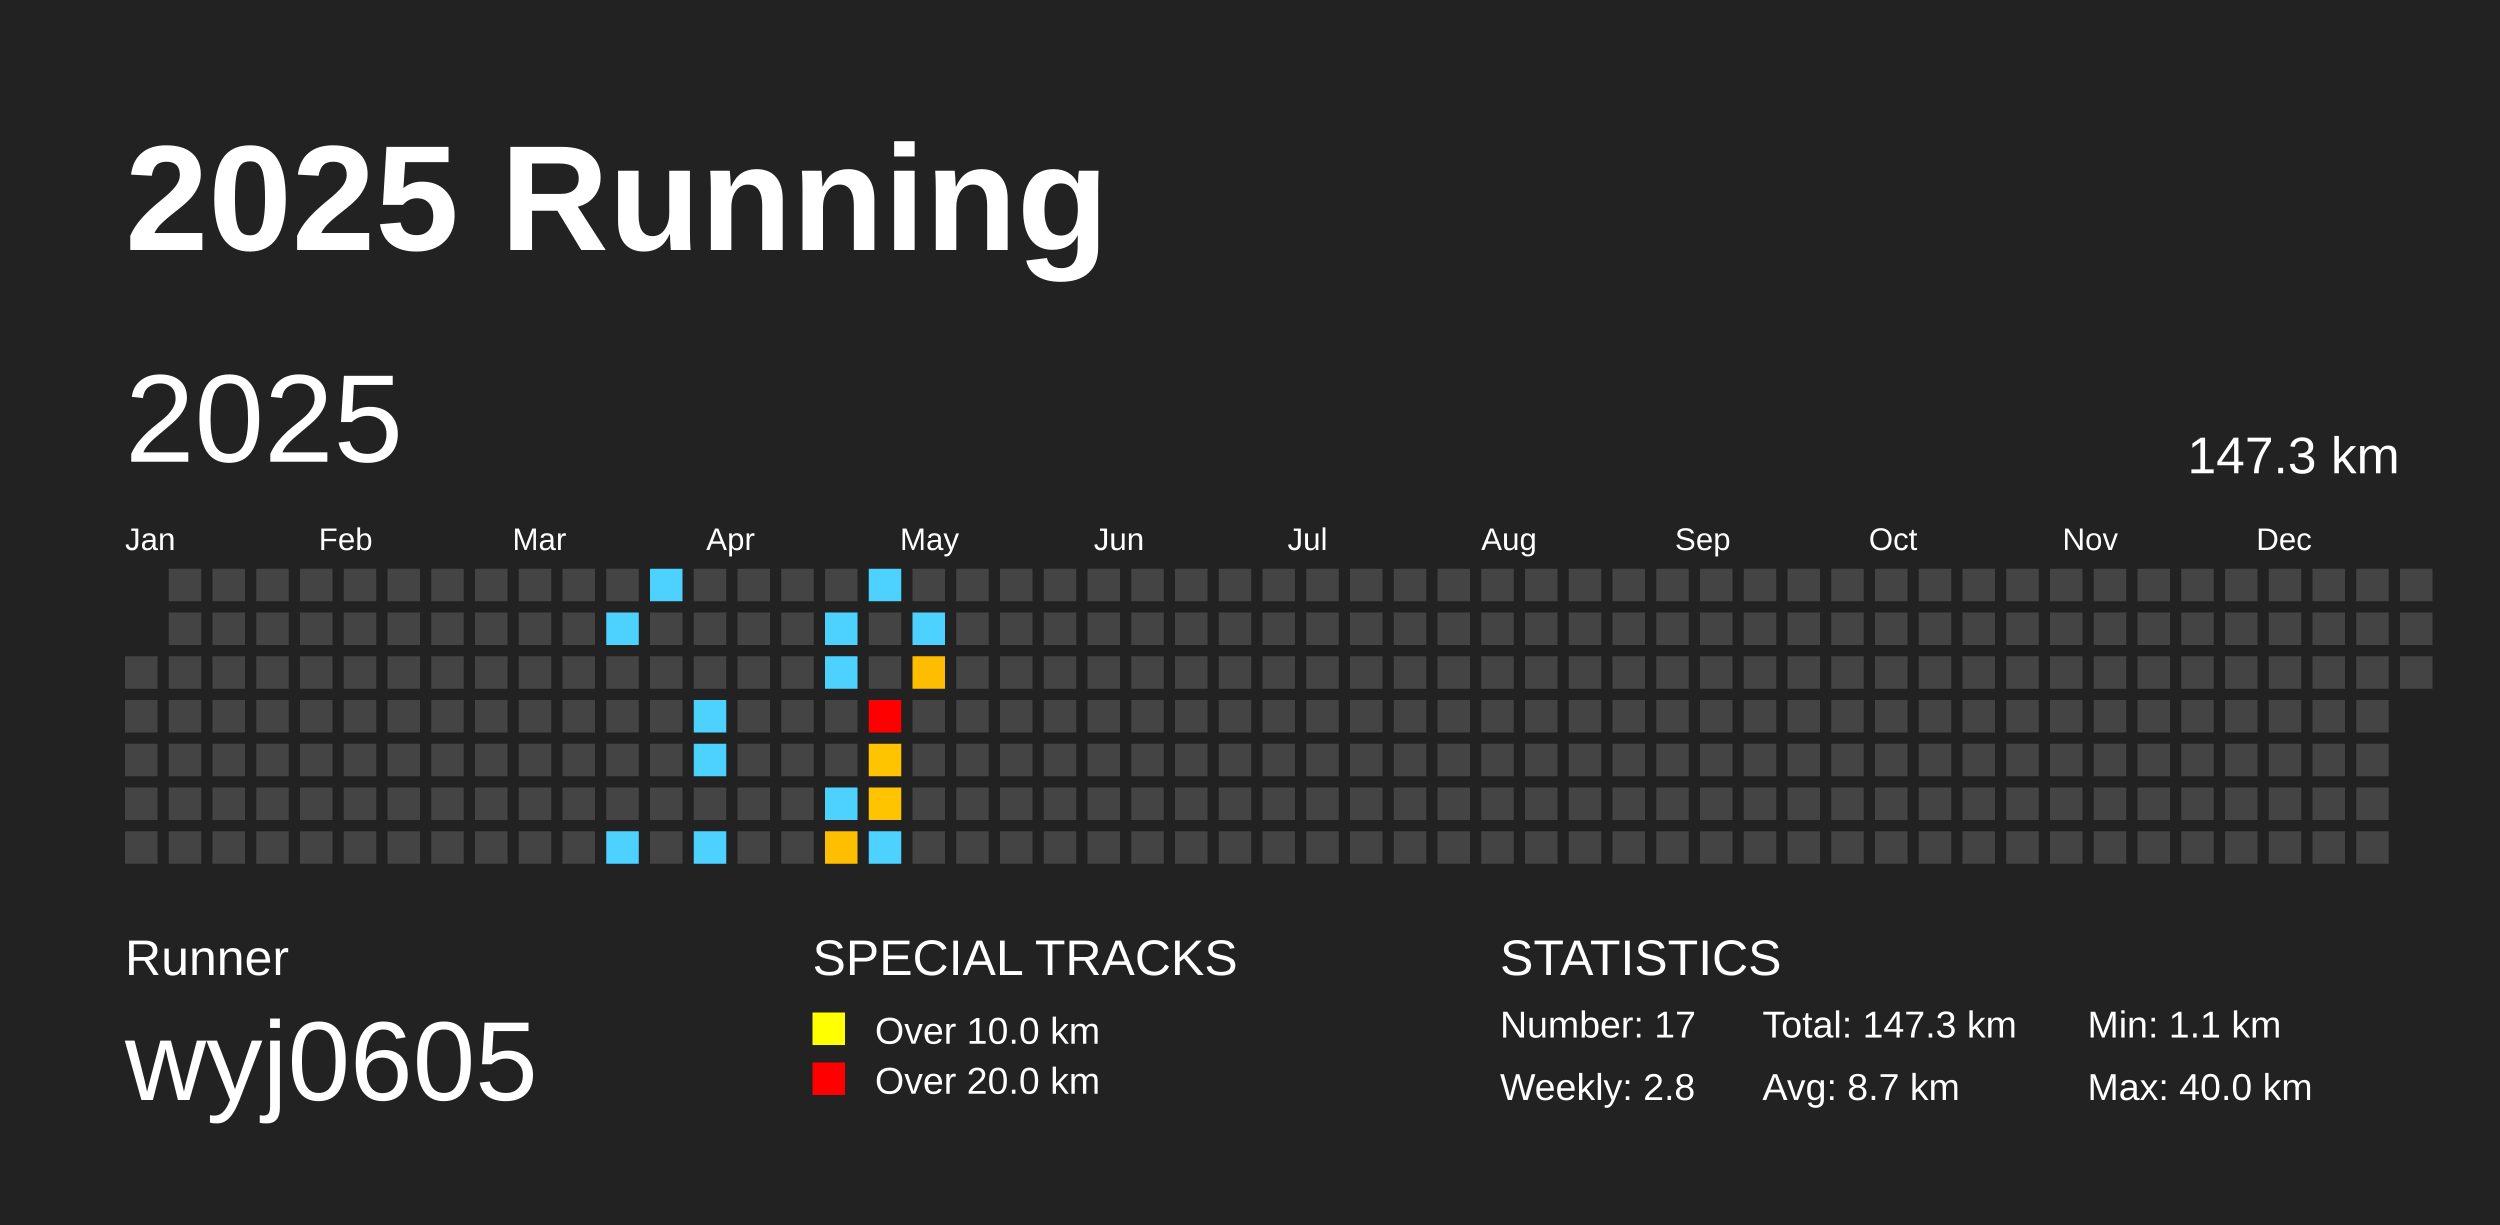
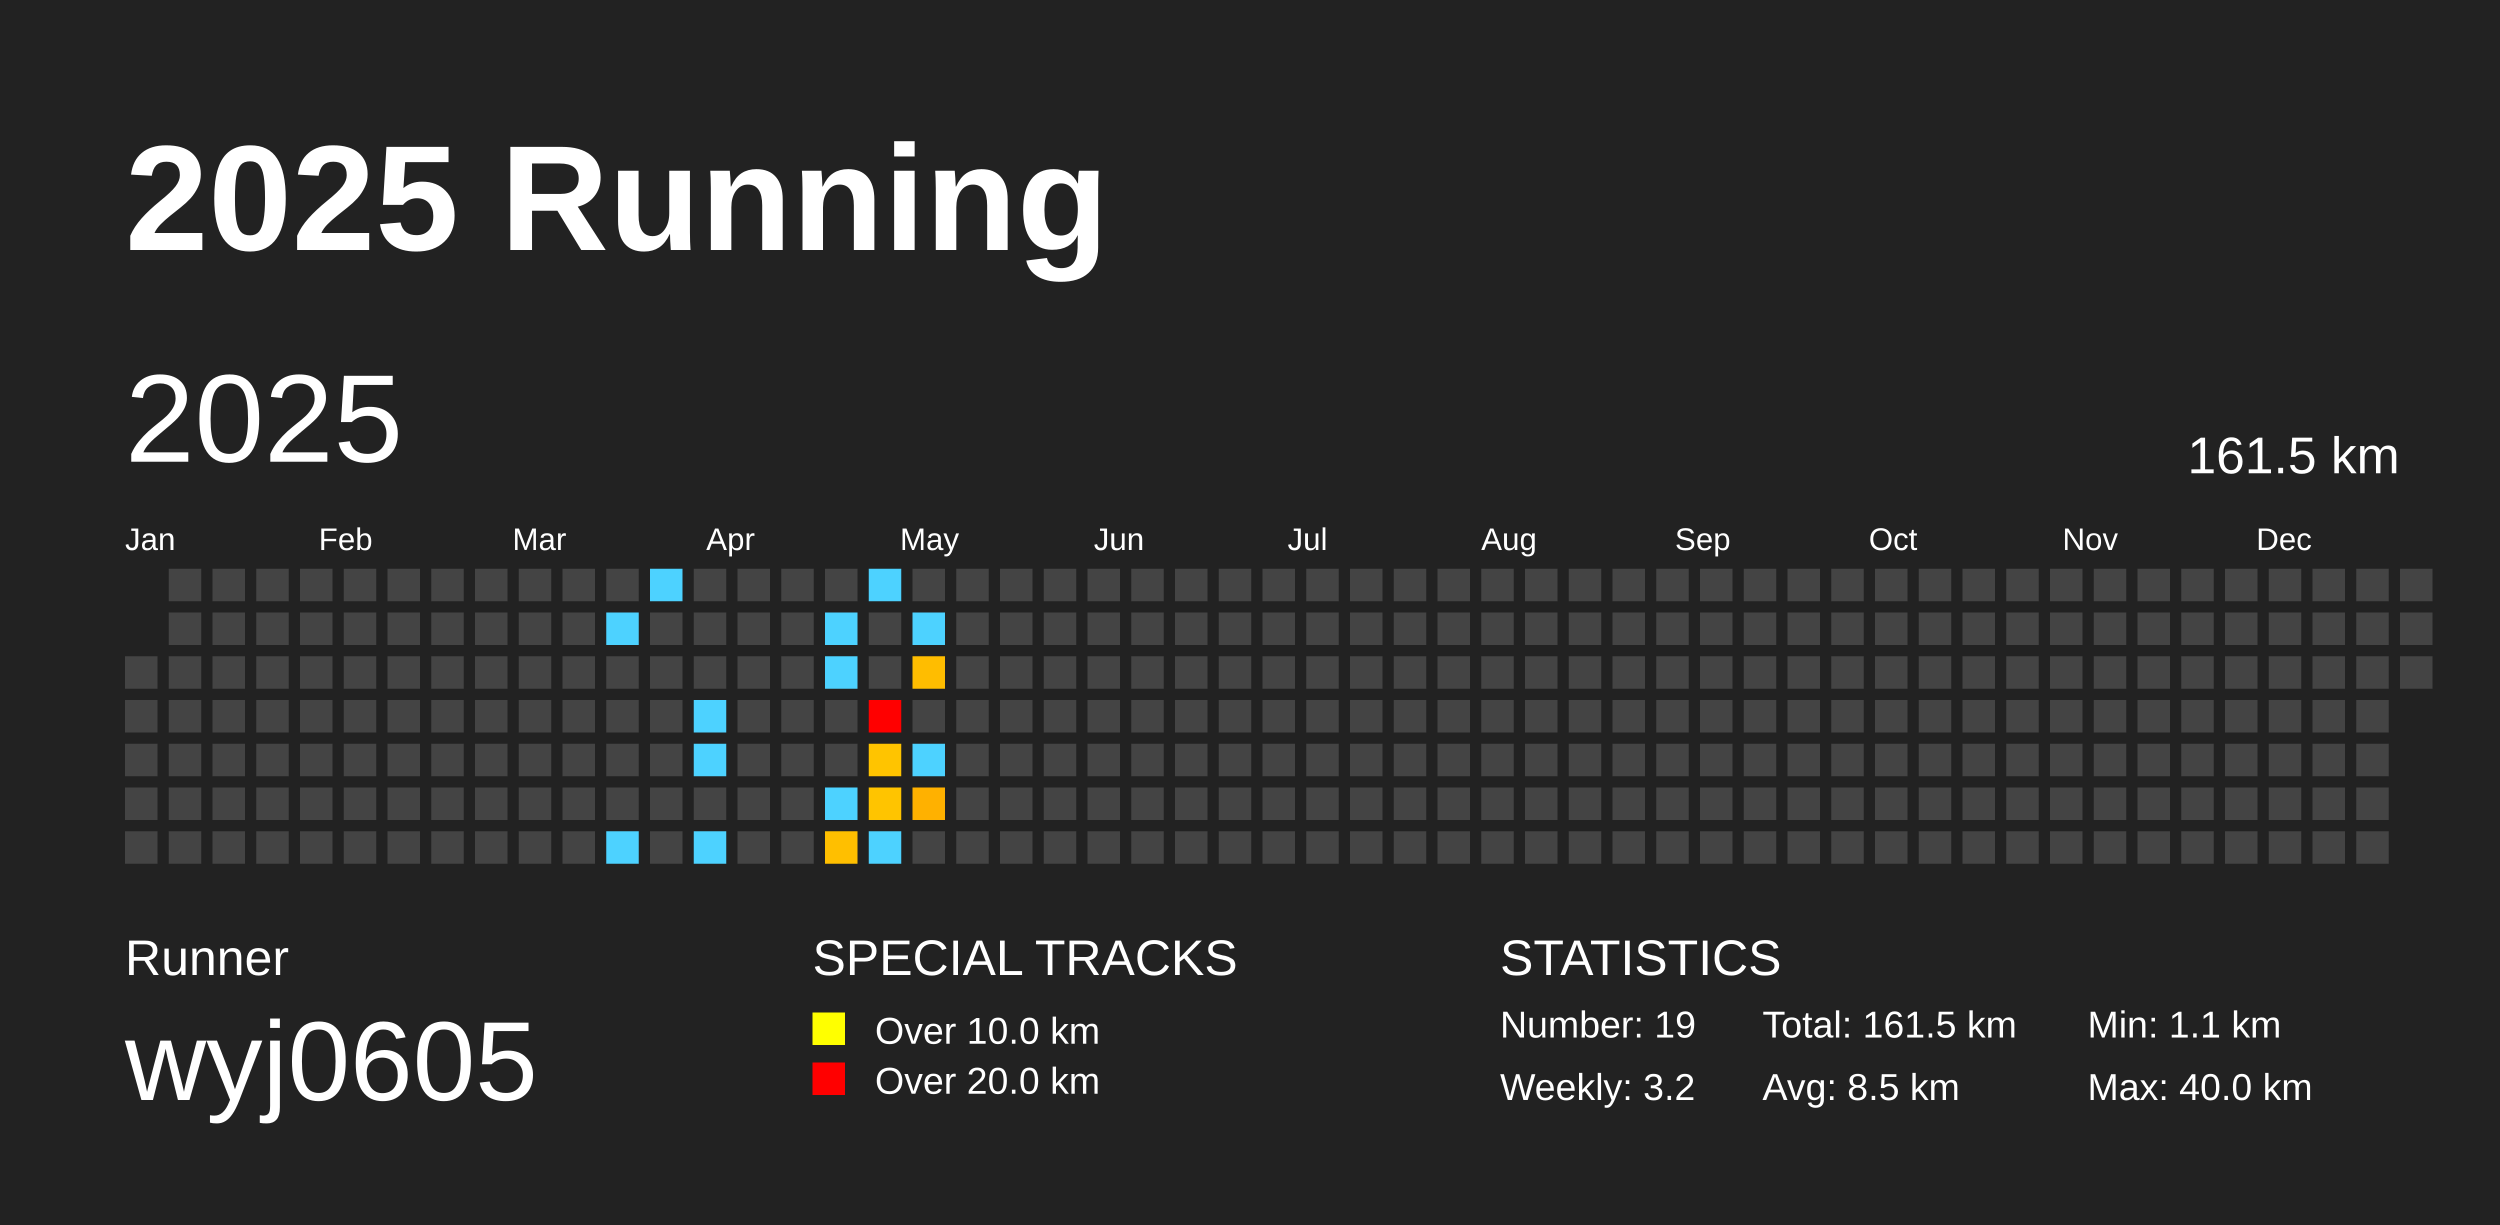
<svg xmlns="http://www.w3.org/2000/svg" baseProfile="full" height="98mm" version="1.1" viewBox="0,0,200,98" width="200mm">
  <defs />
  <rect fill="#222222" height="98" width="200" x="0" y="0" />
  <text fill="#FFFFFF" style="font-size:12px; font-family:Arial; font-weight:bold;" x="10" y="20">2025 Running</text>
  <text fill="#FFFFFF" style="font-size:4px; font-family:Arial" x="10" y="78">Runner</text>
  <text fill="#FFFFFF" style="font-size:9px; font-family:Arial" x="10" y="88">wyj0605</text>
  <text fill="#FFFFFF" style="font-size:4px; font-family:Arial" x="65" y="78">SPECIAL TRACKS</text>
  <rect fill="yellow" height="2.6" width="2.6" x="65" y="81" />
  <text fill="#FFFFFF" style="font-size:3px; font-family:Arial" x="70" y="83.5">Over 10.0 km</text>
  <rect fill="red" height="2.6" width="2.6" x="65" y="85" />
  <text fill="#FFFFFF" style="font-size:3px; font-family:Arial" x="70" y="87.5">Over 20.0 km</text>
  <text fill="#FFFFFF" style="font-size:4px; font-family:Arial" x="120" y="78">STATISTICS</text>
-   <text fill="#FFFFFF" style="font-size:3px; font-family:Arial" x="120" y="83">Number: 17</text>
-   <text fill="#FFFFFF" style="font-size:3px; font-family:Arial" x="120" y="88">Weekly: 2.8</text>
-   <text fill="#FFFFFF" style="font-size:3px; font-family:Arial" x="141" y="83">Total: 147.3 km</text>
-   <text fill="#FFFFFF" style="font-size:3px; font-family:Arial" x="141" y="88">Avg: 8.7 km</text>
+   <text fill="#FFFFFF" style="font-size:3px; font-family:Arial" x="120" y="83">Number: 19</text>
+   <text fill="#FFFFFF" style="font-size:3px; font-family:Arial" x="120" y="88">Weekly: 3.2</text>
+   <text fill="#FFFFFF" style="font-size:3px; font-family:Arial" x="141" y="83">Total: 161.5 km</text>
+   <text fill="#FFFFFF" style="font-size:3px; font-family:Arial" x="141" y="88">Avg: 8.5 km</text>
  <text fill="#FFFFFF" style="font-size:3px; font-family:Arial" x="167" y="83">Min: 1.1 km</text>
  <text fill="#FFFFFF" style="font-size:3px; font-family:Arial" x="167" y="88">Max: 40.0 km</text>
  <text dominant-baseline="hanging" fill="#FFFFFF" style="font-size:10.0px; font-family:Arial;" x="10" y="30">2025</text>
-   <text dominant-baseline="hanging" fill="#FFFFFF" style="font-size:4.125px; font-family:Arial;" x="175" y="35">147.3 km</text>
+   <text dominant-baseline="hanging" fill="#FFFFFF" style="font-size:4.125px; font-family:Arial;" x="175" y="35">161.5 km</text>
  <text fill="#FFFFFF" style="font-size:2.5px; font-family:Arial" x="10.0" y="44">Jan</text>
  <text fill="#FFFFFF" style="font-size:2.5px; font-family:Arial" x="25.5" y="44">Feb</text>
  <text fill="#FFFFFF" style="font-size:2.5px; font-family:Arial" x="41.0" y="44">Mar</text>
  <text fill="#FFFFFF" style="font-size:2.5px; font-family:Arial" x="56.5" y="44">Apr</text>
  <text fill="#FFFFFF" style="font-size:2.5px; font-family:Arial" x="72.0" y="44">May</text>
  <text fill="#FFFFFF" style="font-size:2.5px; font-family:Arial" x="87.5" y="44">Jun</text>
  <text fill="#FFFFFF" style="font-size:2.5px; font-family:Arial" x="103.0" y="44">Jul</text>
  <text fill="#FFFFFF" style="font-size:2.5px; font-family:Arial" x="118.5" y="44">Aug</text>
  <text fill="#FFFFFF" style="font-size:2.5px; font-family:Arial" x="134.0" y="44">Sep</text>
  <text fill="#FFFFFF" style="font-size:2.5px; font-family:Arial" x="149.5" y="44">Oct</text>
  <text fill="#FFFFFF" style="font-size:2.5px; font-family:Arial" x="165.0" y="44">Nov</text>
  <text fill="#FFFFFF" style="font-size:2.5px; font-family:Arial" x="180.5" y="44">Dec</text>
  <rect fill="#444444" height="2.6" width="2.6" x="10.0" y="52.5" />
  <rect fill="#444444" height="2.6" width="2.6" x="10.0" y="56.0" />
  <rect fill="#444444" height="2.6" width="2.6" x="10.0" y="59.5" />
  <rect fill="#444444" height="2.6" width="2.6" x="10.0" y="63.0" />
  <rect fill="#444444" height="2.6" width="2.6" x="10.0" y="66.5" />
  <rect fill="#444444" height="2.6" width="2.6" x="13.5" y="45.5" />
  <rect fill="#444444" height="2.6" width="2.6" x="13.5" y="49.0" />
  <rect fill="#444444" height="2.6" width="2.6" x="13.5" y="52.5" />
  <rect fill="#444444" height="2.6" width="2.6" x="13.5" y="56.0" />
  <rect fill="#444444" height="2.6" width="2.6" x="13.5" y="59.5" />
  <rect fill="#444444" height="2.6" width="2.6" x="13.5" y="63.0" />
  <rect fill="#444444" height="2.6" width="2.6" x="13.5" y="66.5" />
  <rect fill="#444444" height="2.6" width="2.6" x="17.0" y="45.5" />
  <rect fill="#444444" height="2.6" width="2.6" x="17.0" y="49.0" />
  <rect fill="#444444" height="2.6" width="2.6" x="17.0" y="52.5" />
  <rect fill="#444444" height="2.6" width="2.6" x="17.0" y="56.0" />
  <rect fill="#444444" height="2.6" width="2.6" x="17.0" y="59.5" />
  <rect fill="#444444" height="2.6" width="2.6" x="17.0" y="63.0" />
  <rect fill="#444444" height="2.6" width="2.6" x="17.0" y="66.5" />
  <rect fill="#444444" height="2.6" width="2.6" x="20.5" y="45.5" />
  <rect fill="#444444" height="2.6" width="2.6" x="20.5" y="49.0" />
  <rect fill="#444444" height="2.6" width="2.6" x="20.5" y="52.5" />
  <rect fill="#444444" height="2.6" width="2.6" x="20.5" y="56.0" />
  <rect fill="#444444" height="2.6" width="2.6" x="20.5" y="59.5" />
  <rect fill="#444444" height="2.6" width="2.6" x="20.5" y="63.0" />
  <rect fill="#444444" height="2.6" width="2.6" x="20.5" y="66.5" />
  <rect fill="#444444" height="2.6" width="2.6" x="24.0" y="45.5" />
  <rect fill="#444444" height="2.6" width="2.6" x="24.0" y="49.0" />
  <rect fill="#444444" height="2.6" width="2.6" x="24.0" y="52.5" />
  <rect fill="#444444" height="2.6" width="2.6" x="24.0" y="56.0" />
  <rect fill="#444444" height="2.6" width="2.6" x="24.0" y="59.5" />
  <rect fill="#444444" height="2.6" width="2.6" x="24.0" y="63.0" />
  <rect fill="#444444" height="2.6" width="2.6" x="24.0" y="66.5" />
  <rect fill="#444444" height="2.6" width="2.6" x="27.5" y="45.5" />
  <rect fill="#444444" height="2.6" width="2.6" x="27.5" y="49.0" />
  <rect fill="#444444" height="2.6" width="2.6" x="27.5" y="52.5" />
  <rect fill="#444444" height="2.6" width="2.6" x="27.5" y="56.0" />
  <rect fill="#444444" height="2.6" width="2.6" x="27.5" y="59.5" />
  <rect fill="#444444" height="2.6" width="2.6" x="27.5" y="63.0" />
  <rect fill="#444444" height="2.6" width="2.6" x="27.5" y="66.5" />
  <rect fill="#444444" height="2.6" width="2.6" x="31.0" y="45.5" />
  <rect fill="#444444" height="2.6" width="2.6" x="31.0" y="49.0" />
  <rect fill="#444444" height="2.6" width="2.6" x="31.0" y="52.5" />
  <rect fill="#444444" height="2.6" width="2.6" x="31.0" y="56.0" />
  <rect fill="#444444" height="2.6" width="2.6" x="31.0" y="59.5" />
  <rect fill="#444444" height="2.6" width="2.6" x="31.0" y="63.0" />
  <rect fill="#444444" height="2.6" width="2.6" x="31.0" y="66.5" />
  <rect fill="#444444" height="2.6" width="2.6" x="34.5" y="45.5" />
  <rect fill="#444444" height="2.6" width="2.6" x="34.5" y="49.0" />
  <rect fill="#444444" height="2.6" width="2.6" x="34.5" y="52.5" />
  <rect fill="#444444" height="2.6" width="2.6" x="34.5" y="56.0" />
  <rect fill="#444444" height="2.6" width="2.6" x="34.5" y="59.5" />
  <rect fill="#444444" height="2.6" width="2.6" x="34.5" y="63.0" />
  <rect fill="#444444" height="2.6" width="2.6" x="34.5" y="66.5" />
  <rect fill="#444444" height="2.6" width="2.6" x="38.0" y="45.5" />
  <rect fill="#444444" height="2.6" width="2.6" x="38.0" y="49.0" />
  <rect fill="#444444" height="2.6" width="2.6" x="38.0" y="52.5" />
  <rect fill="#444444" height="2.6" width="2.6" x="38.0" y="56.0" />
  <rect fill="#444444" height="2.6" width="2.6" x="38.0" y="59.5" />
  <rect fill="#444444" height="2.6" width="2.6" x="38.0" y="63.0" />
  <rect fill="#444444" height="2.6" width="2.6" x="38.0" y="66.5" />
  <rect fill="#444444" height="2.6" width="2.6" x="41.5" y="45.5" />
  <rect fill="#444444" height="2.6" width="2.6" x="41.5" y="49.0" />
  <rect fill="#444444" height="2.6" width="2.6" x="41.5" y="52.5" />
  <rect fill="#444444" height="2.6" width="2.6" x="41.5" y="56.0" />
  <rect fill="#444444" height="2.6" width="2.6" x="41.5" y="59.5" />
  <rect fill="#444444" height="2.6" width="2.6" x="41.5" y="63.0" />
  <rect fill="#444444" height="2.6" width="2.6" x="41.5" y="66.5" />
  <rect fill="#444444" height="2.6" width="2.6" x="45.0" y="45.5" />
  <rect fill="#444444" height="2.6" width="2.6" x="45.0" y="49.0" />
  <rect fill="#444444" height="2.6" width="2.6" x="45.0" y="52.5" />
  <rect fill="#444444" height="2.6" width="2.6" x="45.0" y="56.0" />
  <rect fill="#444444" height="2.6" width="2.6" x="45.0" y="59.5" />
  <rect fill="#444444" height="2.6" width="2.6" x="45.0" y="63.0" />
  <rect fill="#444444" height="2.6" width="2.6" x="45.0" y="66.5" />
  <rect fill="#444444" height="2.6" width="2.6" x="48.5" y="45.5" />
  <rect fill="#4dd2ff" height="2.6" width="2.6" x="48.5" y="49.0" />
  <rect fill="#444444" height="2.6" width="2.6" x="48.5" y="52.5" />
  <rect fill="#444444" height="2.6" width="2.6" x="48.5" y="56.0" />
  <rect fill="#444444" height="2.6" width="2.6" x="48.5" y="59.5" />
  <rect fill="#444444" height="2.6" width="2.6" x="48.5" y="63.0" />
  <rect fill="#4dd2ff" height="2.6" width="2.6" x="48.5" y="66.5" />
  <rect fill="#4dd2ff" height="2.6" width="2.6" x="52.0" y="45.5" />
  <rect fill="#444444" height="2.6" width="2.6" x="52.0" y="49.0" />
  <rect fill="#444444" height="2.6" width="2.6" x="52.0" y="52.5" />
  <rect fill="#444444" height="2.6" width="2.6" x="52.0" y="56.0" />
  <rect fill="#444444" height="2.6" width="2.6" x="52.0" y="59.5" />
  <rect fill="#444444" height="2.6" width="2.6" x="52.0" y="63.0" />
  <rect fill="#444444" height="2.6" width="2.6" x="52.0" y="66.5" />
  <rect fill="#444444" height="2.6" width="2.6" x="55.5" y="45.5" />
  <rect fill="#444444" height="2.6" width="2.6" x="55.5" y="49.0" />
  <rect fill="#444444" height="2.6" width="2.6" x="55.5" y="52.5" />
  <rect fill="#4dd2ff" height="2.6" width="2.6" x="55.5" y="56.0" />
  <rect fill="#4dd2ff" height="2.6" width="2.6" x="55.5" y="59.5" />
  <rect fill="#444444" height="2.6" width="2.6" x="55.5" y="63.0" />
  <rect fill="#4dd2ff" height="2.6" width="2.6" x="55.5" y="66.5" />
  <rect fill="#444444" height="2.6" width="2.6" x="59.0" y="45.5" />
  <rect fill="#444444" height="2.6" width="2.6" x="59.0" y="49.0" />
  <rect fill="#444444" height="2.6" width="2.6" x="59.0" y="52.5" />
  <rect fill="#444444" height="2.6" width="2.6" x="59.0" y="56.0" />
  <rect fill="#444444" height="2.6" width="2.6" x="59.0" y="59.5" />
  <rect fill="#444444" height="2.6" width="2.6" x="59.0" y="63.0" />
  <rect fill="#444444" height="2.6" width="2.6" x="59.0" y="66.5" />
  <rect fill="#444444" height="2.6" width="2.6" x="62.5" y="45.5" />
  <rect fill="#444444" height="2.6" width="2.6" x="62.5" y="49.0" />
  <rect fill="#444444" height="2.6" width="2.6" x="62.5" y="52.5" />
  <rect fill="#444444" height="2.6" width="2.6" x="62.5" y="56.0" />
  <rect fill="#444444" height="2.6" width="2.6" x="62.5" y="59.5" />
  <rect fill="#444444" height="2.6" width="2.6" x="62.5" y="63.0" />
  <rect fill="#444444" height="2.6" width="2.6" x="62.5" y="66.5" />
  <rect fill="#444444" height="2.6" width="2.6" x="66.0" y="45.5" />
  <rect fill="#4dd2ff" height="2.6" width="2.6" x="66.0" y="49.0" />
  <rect fill="#4dd2ff" height="2.6" width="2.6" x="66.0" y="52.5" />
  <rect fill="#444444" height="2.6" width="2.6" x="66.0" y="56.0" />
  <rect fill="#444444" height="2.6" width="2.6" x="66.0" y="59.5" />
  <rect fill="#4dd2ff" height="2.6" width="2.6" x="66.0" y="63.0" />
  <rect fill="#ffbf00" height="2.6" width="2.6" x="66.0" y="66.5" />
  <rect fill="#4dd2ff" height="2.6" width="2.6" x="69.5" y="45.5" />
  <rect fill="#444444" height="2.6" width="2.6" x="69.5" y="49.0" />
  <rect fill="#444444" height="2.6" width="2.6" x="69.5" y="52.5" />
  <rect fill="red" height="2.6" width="2.6" x="69.5" y="56.0" />
  <rect fill="#ffc400" height="2.6" width="2.6" x="69.5" y="59.5" />
  <rect fill="#ffc400" height="2.6" width="2.6" x="69.5" y="63.0" />
  <rect fill="#4dd2ff" height="2.6" width="2.6" x="69.5" y="66.5" />
  <rect fill="#444444" height="2.6" width="2.6" x="73.0" y="45.5" />
  <rect fill="#4dd2ff" height="2.6" width="2.6" x="73.0" y="49.0" />
  <rect fill="#ffbd00" height="2.6" width="2.6" x="73.0" y="52.5" />
  <rect fill="#444444" height="2.6" width="2.6" x="73.0" y="56.0" />
-   <rect fill="#444444" height="2.6" width="2.6" x="73.0" y="59.5" />
-   <rect fill="#444444" height="2.6" width="2.6" x="73.0" y="63.0" />
+   <rect fill="#4dd2ff" height="2.6" width="2.6" x="73.0" y="59.5" />
+   <rect fill="#ffb100" height="2.6" width="2.6" x="73.0" y="63.0" />
  <rect fill="#444444" height="2.6" width="2.6" x="73.0" y="66.5" />
  <rect fill="#444444" height="2.6" width="2.6" x="76.5" y="45.5" />
  <rect fill="#444444" height="2.6" width="2.6" x="76.5" y="49.0" />
  <rect fill="#444444" height="2.6" width="2.6" x="76.5" y="52.5" />
  <rect fill="#444444" height="2.6" width="2.6" x="76.5" y="56.0" />
  <rect fill="#444444" height="2.6" width="2.6" x="76.5" y="59.5" />
  <rect fill="#444444" height="2.6" width="2.6" x="76.5" y="63.0" />
  <rect fill="#444444" height="2.6" width="2.6" x="76.5" y="66.5" />
  <rect fill="#444444" height="2.6" width="2.6" x="80.0" y="45.5" />
  <rect fill="#444444" height="2.6" width="2.6" x="80.0" y="49.0" />
  <rect fill="#444444" height="2.6" width="2.6" x="80.0" y="52.5" />
  <rect fill="#444444" height="2.6" width="2.6" x="80.0" y="56.0" />
  <rect fill="#444444" height="2.6" width="2.6" x="80.0" y="59.5" />
  <rect fill="#444444" height="2.6" width="2.6" x="80.0" y="63.0" />
  <rect fill="#444444" height="2.6" width="2.6" x="80.0" y="66.5" />
  <rect fill="#444444" height="2.6" width="2.6" x="83.5" y="45.5" />
  <rect fill="#444444" height="2.6" width="2.6" x="83.5" y="49.0" />
  <rect fill="#444444" height="2.6" width="2.6" x="83.5" y="52.5" />
  <rect fill="#444444" height="2.6" width="2.6" x="83.5" y="56.0" />
  <rect fill="#444444" height="2.6" width="2.6" x="83.5" y="59.5" />
  <rect fill="#444444" height="2.6" width="2.6" x="83.5" y="63.0" />
  <rect fill="#444444" height="2.6" width="2.6" x="83.5" y="66.5" />
  <rect fill="#444444" height="2.6" width="2.6" x="87.0" y="45.5" />
  <rect fill="#444444" height="2.6" width="2.6" x="87.0" y="49.0" />
  <rect fill="#444444" height="2.6" width="2.6" x="87.0" y="52.5" />
  <rect fill="#444444" height="2.6" width="2.6" x="87.0" y="56.0" />
  <rect fill="#444444" height="2.6" width="2.6" x="87.0" y="59.5" />
  <rect fill="#444444" height="2.6" width="2.6" x="87.0" y="63.0" />
  <rect fill="#444444" height="2.6" width="2.6" x="87.0" y="66.5" />
  <rect fill="#444444" height="2.6" width="2.6" x="90.5" y="45.5" />
  <rect fill="#444444" height="2.6" width="2.6" x="90.5" y="49.0" />
  <rect fill="#444444" height="2.6" width="2.6" x="90.5" y="52.5" />
  <rect fill="#444444" height="2.6" width="2.6" x="90.5" y="56.0" />
  <rect fill="#444444" height="2.6" width="2.6" x="90.5" y="59.5" />
  <rect fill="#444444" height="2.6" width="2.6" x="90.5" y="63.0" />
  <rect fill="#444444" height="2.6" width="2.6" x="90.5" y="66.5" />
  <rect fill="#444444" height="2.6" width="2.6" x="94.0" y="45.5" />
  <rect fill="#444444" height="2.6" width="2.6" x="94.0" y="49.0" />
  <rect fill="#444444" height="2.6" width="2.6" x="94.0" y="52.5" />
  <rect fill="#444444" height="2.6" width="2.6" x="94.0" y="56.0" />
  <rect fill="#444444" height="2.6" width="2.6" x="94.0" y="59.5" />
  <rect fill="#444444" height="2.6" width="2.6" x="94.0" y="63.0" />
  <rect fill="#444444" height="2.6" width="2.6" x="94.0" y="66.5" />
  <rect fill="#444444" height="2.6" width="2.6" x="97.5" y="45.5" />
  <rect fill="#444444" height="2.6" width="2.6" x="97.5" y="49.0" />
  <rect fill="#444444" height="2.6" width="2.6" x="97.5" y="52.5" />
  <rect fill="#444444" height="2.6" width="2.6" x="97.5" y="56.0" />
  <rect fill="#444444" height="2.6" width="2.6" x="97.5" y="59.5" />
  <rect fill="#444444" height="2.6" width="2.6" x="97.5" y="63.0" />
  <rect fill="#444444" height="2.6" width="2.6" x="97.5" y="66.5" />
  <rect fill="#444444" height="2.6" width="2.6" x="101.0" y="45.5" />
  <rect fill="#444444" height="2.6" width="2.6" x="101.0" y="49.0" />
  <rect fill="#444444" height="2.6" width="2.6" x="101.0" y="52.5" />
  <rect fill="#444444" height="2.6" width="2.6" x="101.0" y="56.0" />
  <rect fill="#444444" height="2.6" width="2.6" x="101.0" y="59.5" />
  <rect fill="#444444" height="2.6" width="2.6" x="101.0" y="63.0" />
  <rect fill="#444444" height="2.6" width="2.6" x="101.0" y="66.5" />
  <rect fill="#444444" height="2.6" width="2.6" x="104.5" y="45.5" />
  <rect fill="#444444" height="2.6" width="2.6" x="104.5" y="49.0" />
  <rect fill="#444444" height="2.6" width="2.6" x="104.5" y="52.5" />
  <rect fill="#444444" height="2.6" width="2.6" x="104.5" y="56.0" />
  <rect fill="#444444" height="2.6" width="2.6" x="104.5" y="59.5" />
  <rect fill="#444444" height="2.6" width="2.6" x="104.5" y="63.0" />
  <rect fill="#444444" height="2.6" width="2.6" x="104.5" y="66.5" />
  <rect fill="#444444" height="2.6" width="2.6" x="108.0" y="45.5" />
  <rect fill="#444444" height="2.6" width="2.6" x="108.0" y="49.0" />
  <rect fill="#444444" height="2.6" width="2.6" x="108.0" y="52.5" />
  <rect fill="#444444" height="2.6" width="2.6" x="108.0" y="56.0" />
  <rect fill="#444444" height="2.6" width="2.6" x="108.0" y="59.5" />
  <rect fill="#444444" height="2.6" width="2.6" x="108.0" y="63.0" />
  <rect fill="#444444" height="2.6" width="2.6" x="108.0" y="66.5" />
  <rect fill="#444444" height="2.6" width="2.6" x="111.5" y="45.5" />
  <rect fill="#444444" height="2.6" width="2.6" x="111.5" y="49.0" />
  <rect fill="#444444" height="2.6" width="2.6" x="111.5" y="52.5" />
  <rect fill="#444444" height="2.6" width="2.6" x="111.5" y="56.0" />
  <rect fill="#444444" height="2.6" width="2.6" x="111.5" y="59.5" />
  <rect fill="#444444" height="2.6" width="2.6" x="111.5" y="63.0" />
  <rect fill="#444444" height="2.6" width="2.6" x="111.5" y="66.5" />
  <rect fill="#444444" height="2.6" width="2.6" x="115.0" y="45.5" />
  <rect fill="#444444" height="2.6" width="2.6" x="115.0" y="49.0" />
  <rect fill="#444444" height="2.6" width="2.6" x="115.0" y="52.5" />
  <rect fill="#444444" height="2.6" width="2.6" x="115.0" y="56.0" />
  <rect fill="#444444" height="2.6" width="2.6" x="115.0" y="59.5" />
  <rect fill="#444444" height="2.6" width="2.6" x="115.0" y="63.0" />
  <rect fill="#444444" height="2.6" width="2.6" x="115.0" y="66.5" />
  <rect fill="#444444" height="2.6" width="2.6" x="118.5" y="45.5" />
  <rect fill="#444444" height="2.6" width="2.6" x="118.5" y="49.0" />
  <rect fill="#444444" height="2.6" width="2.6" x="118.5" y="52.5" />
  <rect fill="#444444" height="2.6" width="2.6" x="118.5" y="56.0" />
  <rect fill="#444444" height="2.6" width="2.6" x="118.5" y="59.5" />
  <rect fill="#444444" height="2.6" width="2.6" x="118.5" y="63.0" />
  <rect fill="#444444" height="2.6" width="2.6" x="118.5" y="66.5" />
  <rect fill="#444444" height="2.6" width="2.6" x="122.0" y="45.5" />
  <rect fill="#444444" height="2.6" width="2.6" x="122.0" y="49.0" />
  <rect fill="#444444" height="2.6" width="2.6" x="122.0" y="52.5" />
  <rect fill="#444444" height="2.6" width="2.6" x="122.0" y="56.0" />
  <rect fill="#444444" height="2.6" width="2.6" x="122.0" y="59.5" />
  <rect fill="#444444" height="2.6" width="2.6" x="122.0" y="63.0" />
  <rect fill="#444444" height="2.6" width="2.6" x="122.0" y="66.5" />
  <rect fill="#444444" height="2.6" width="2.6" x="125.5" y="45.5" />
  <rect fill="#444444" height="2.6" width="2.6" x="125.5" y="49.0" />
  <rect fill="#444444" height="2.6" width="2.6" x="125.5" y="52.5" />
  <rect fill="#444444" height="2.6" width="2.6" x="125.5" y="56.0" />
  <rect fill="#444444" height="2.6" width="2.6" x="125.5" y="59.5" />
  <rect fill="#444444" height="2.6" width="2.6" x="125.5" y="63.0" />
  <rect fill="#444444" height="2.6" width="2.6" x="125.5" y="66.5" />
  <rect fill="#444444" height="2.6" width="2.6" x="129.0" y="45.5" />
  <rect fill="#444444" height="2.6" width="2.6" x="129.0" y="49.0" />
  <rect fill="#444444" height="2.6" width="2.6" x="129.0" y="52.5" />
  <rect fill="#444444" height="2.6" width="2.6" x="129.0" y="56.0" />
  <rect fill="#444444" height="2.6" width="2.6" x="129.0" y="59.5" />
  <rect fill="#444444" height="2.6" width="2.6" x="129.0" y="63.0" />
  <rect fill="#444444" height="2.6" width="2.6" x="129.0" y="66.5" />
  <rect fill="#444444" height="2.6" width="2.6" x="132.5" y="45.5" />
  <rect fill="#444444" height="2.6" width="2.6" x="132.5" y="49.0" />
  <rect fill="#444444" height="2.6" width="2.6" x="132.5" y="52.5" />
  <rect fill="#444444" height="2.6" width="2.6" x="132.5" y="56.0" />
  <rect fill="#444444" height="2.6" width="2.6" x="132.5" y="59.5" />
  <rect fill="#444444" height="2.6" width="2.6" x="132.5" y="63.0" />
  <rect fill="#444444" height="2.6" width="2.6" x="132.5" y="66.5" />
  <rect fill="#444444" height="2.6" width="2.6" x="136.0" y="45.5" />
  <rect fill="#444444" height="2.6" width="2.6" x="136.0" y="49.0" />
  <rect fill="#444444" height="2.6" width="2.6" x="136.0" y="52.5" />
  <rect fill="#444444" height="2.6" width="2.6" x="136.0" y="56.0" />
  <rect fill="#444444" height="2.6" width="2.6" x="136.0" y="59.5" />
  <rect fill="#444444" height="2.6" width="2.6" x="136.0" y="63.0" />
  <rect fill="#444444" height="2.6" width="2.6" x="136.0" y="66.5" />
  <rect fill="#444444" height="2.6" width="2.6" x="139.5" y="45.5" />
  <rect fill="#444444" height="2.6" width="2.6" x="139.5" y="49.0" />
  <rect fill="#444444" height="2.6" width="2.6" x="139.5" y="52.5" />
  <rect fill="#444444" height="2.6" width="2.6" x="139.5" y="56.0" />
  <rect fill="#444444" height="2.6" width="2.6" x="139.5" y="59.5" />
  <rect fill="#444444" height="2.6" width="2.6" x="139.5" y="63.0" />
  <rect fill="#444444" height="2.6" width="2.6" x="139.5" y="66.5" />
  <rect fill="#444444" height="2.6" width="2.6" x="143.0" y="45.5" />
  <rect fill="#444444" height="2.6" width="2.6" x="143.0" y="49.0" />
  <rect fill="#444444" height="2.6" width="2.6" x="143.0" y="52.5" />
  <rect fill="#444444" height="2.6" width="2.6" x="143.0" y="56.0" />
  <rect fill="#444444" height="2.6" width="2.6" x="143.0" y="59.5" />
  <rect fill="#444444" height="2.6" width="2.6" x="143.0" y="63.0" />
  <rect fill="#444444" height="2.6" width="2.6" x="143.0" y="66.5" />
  <rect fill="#444444" height="2.6" width="2.6" x="146.5" y="45.5" />
  <rect fill="#444444" height="2.6" width="2.6" x="146.5" y="49.0" />
  <rect fill="#444444" height="2.6" width="2.6" x="146.5" y="52.5" />
  <rect fill="#444444" height="2.6" width="2.6" x="146.5" y="56.0" />
  <rect fill="#444444" height="2.6" width="2.6" x="146.5" y="59.5" />
  <rect fill="#444444" height="2.6" width="2.6" x="146.5" y="63.0" />
  <rect fill="#444444" height="2.6" width="2.6" x="146.5" y="66.5" />
  <rect fill="#444444" height="2.6" width="2.6" x="150.0" y="45.5" />
  <rect fill="#444444" height="2.6" width="2.6" x="150.0" y="49.0" />
  <rect fill="#444444" height="2.6" width="2.6" x="150.0" y="52.5" />
  <rect fill="#444444" height="2.6" width="2.6" x="150.0" y="56.0" />
  <rect fill="#444444" height="2.6" width="2.6" x="150.0" y="59.5" />
  <rect fill="#444444" height="2.6" width="2.6" x="150.0" y="63.0" />
  <rect fill="#444444" height="2.6" width="2.6" x="150.0" y="66.5" />
  <rect fill="#444444" height="2.6" width="2.6" x="153.5" y="45.5" />
  <rect fill="#444444" height="2.6" width="2.6" x="153.5" y="49.0" />
  <rect fill="#444444" height="2.6" width="2.6" x="153.5" y="52.5" />
  <rect fill="#444444" height="2.6" width="2.6" x="153.5" y="56.0" />
  <rect fill="#444444" height="2.6" width="2.6" x="153.5" y="59.5" />
  <rect fill="#444444" height="2.6" width="2.6" x="153.5" y="63.0" />
  <rect fill="#444444" height="2.6" width="2.6" x="153.5" y="66.5" />
  <rect fill="#444444" height="2.6" width="2.6" x="157.0" y="45.5" />
  <rect fill="#444444" height="2.6" width="2.6" x="157.0" y="49.0" />
  <rect fill="#444444" height="2.6" width="2.6" x="157.0" y="52.5" />
  <rect fill="#444444" height="2.6" width="2.6" x="157.0" y="56.0" />
  <rect fill="#444444" height="2.6" width="2.6" x="157.0" y="59.5" />
  <rect fill="#444444" height="2.6" width="2.6" x="157.0" y="63.0" />
  <rect fill="#444444" height="2.6" width="2.6" x="157.0" y="66.5" />
  <rect fill="#444444" height="2.6" width="2.6" x="160.5" y="45.5" />
  <rect fill="#444444" height="2.6" width="2.6" x="160.5" y="49.0" />
  <rect fill="#444444" height="2.6" width="2.6" x="160.5" y="52.5" />
  <rect fill="#444444" height="2.6" width="2.6" x="160.5" y="56.0" />
  <rect fill="#444444" height="2.6" width="2.6" x="160.5" y="59.5" />
  <rect fill="#444444" height="2.6" width="2.6" x="160.5" y="63.0" />
  <rect fill="#444444" height="2.6" width="2.6" x="160.5" y="66.5" />
  <rect fill="#444444" height="2.6" width="2.6" x="164.0" y="45.5" />
  <rect fill="#444444" height="2.6" width="2.6" x="164.0" y="49.0" />
  <rect fill="#444444" height="2.6" width="2.6" x="164.0" y="52.5" />
  <rect fill="#444444" height="2.6" width="2.6" x="164.0" y="56.0" />
  <rect fill="#444444" height="2.6" width="2.6" x="164.0" y="59.5" />
  <rect fill="#444444" height="2.6" width="2.6" x="164.0" y="63.0" />
  <rect fill="#444444" height="2.6" width="2.6" x="164.0" y="66.5" />
  <rect fill="#444444" height="2.6" width="2.6" x="167.5" y="45.5" />
  <rect fill="#444444" height="2.6" width="2.6" x="167.5" y="49.0" />
  <rect fill="#444444" height="2.6" width="2.6" x="167.5" y="52.5" />
  <rect fill="#444444" height="2.6" width="2.6" x="167.5" y="56.0" />
  <rect fill="#444444" height="2.6" width="2.6" x="167.5" y="59.5" />
  <rect fill="#444444" height="2.6" width="2.6" x="167.5" y="63.0" />
  <rect fill="#444444" height="2.6" width="2.6" x="167.5" y="66.5" />
  <rect fill="#444444" height="2.6" width="2.6" x="171.0" y="45.5" />
  <rect fill="#444444" height="2.6" width="2.6" x="171.0" y="49.0" />
  <rect fill="#444444" height="2.6" width="2.6" x="171.0" y="52.5" />
  <rect fill="#444444" height="2.6" width="2.6" x="171.0" y="56.0" />
  <rect fill="#444444" height="2.6" width="2.6" x="171.0" y="59.5" />
  <rect fill="#444444" height="2.6" width="2.6" x="171.0" y="63.0" />
  <rect fill="#444444" height="2.6" width="2.6" x="171.0" y="66.5" />
  <rect fill="#444444" height="2.6" width="2.6" x="174.5" y="45.5" />
  <rect fill="#444444" height="2.6" width="2.6" x="174.5" y="49.0" />
  <rect fill="#444444" height="2.6" width="2.6" x="174.5" y="52.5" />
  <rect fill="#444444" height="2.6" width="2.6" x="174.5" y="56.0" />
  <rect fill="#444444" height="2.6" width="2.6" x="174.5" y="59.5" />
  <rect fill="#444444" height="2.6" width="2.6" x="174.5" y="63.0" />
  <rect fill="#444444" height="2.6" width="2.6" x="174.5" y="66.5" />
  <rect fill="#444444" height="2.6" width="2.6" x="178.0" y="45.5" />
  <rect fill="#444444" height="2.6" width="2.6" x="178.0" y="49.0" />
  <rect fill="#444444" height="2.6" width="2.6" x="178.0" y="52.5" />
  <rect fill="#444444" height="2.6" width="2.6" x="178.0" y="56.0" />
  <rect fill="#444444" height="2.6" width="2.6" x="178.0" y="59.5" />
  <rect fill="#444444" height="2.6" width="2.6" x="178.0" y="63.0" />
  <rect fill="#444444" height="2.6" width="2.6" x="178.0" y="66.5" />
  <rect fill="#444444" height="2.6" width="2.6" x="181.5" y="45.5" />
  <rect fill="#444444" height="2.6" width="2.6" x="181.5" y="49.0" />
  <rect fill="#444444" height="2.6" width="2.6" x="181.5" y="52.5" />
  <rect fill="#444444" height="2.6" width="2.6" x="181.5" y="56.0" />
  <rect fill="#444444" height="2.6" width="2.6" x="181.5" y="59.5" />
  <rect fill="#444444" height="2.6" width="2.6" x="181.5" y="63.0" />
  <rect fill="#444444" height="2.6" width="2.6" x="181.5" y="66.5" />
  <rect fill="#444444" height="2.6" width="2.6" x="185.0" y="45.5" />
  <rect fill="#444444" height="2.6" width="2.6" x="185.0" y="49.0" />
  <rect fill="#444444" height="2.6" width="2.6" x="185.0" y="52.5" />
  <rect fill="#444444" height="2.6" width="2.6" x="185.0" y="56.0" />
  <rect fill="#444444" height="2.6" width="2.6" x="185.0" y="59.5" />
  <rect fill="#444444" height="2.6" width="2.6" x="185.0" y="63.0" />
  <rect fill="#444444" height="2.6" width="2.6" x="185.0" y="66.5" />
  <rect fill="#444444" height="2.6" width="2.6" x="188.5" y="45.5" />
  <rect fill="#444444" height="2.6" width="2.6" x="188.5" y="49.0" />
  <rect fill="#444444" height="2.6" width="2.6" x="188.5" y="52.5" />
  <rect fill="#444444" height="2.6" width="2.6" x="188.5" y="56.0" />
  <rect fill="#444444" height="2.6" width="2.6" x="188.5" y="59.5" />
  <rect fill="#444444" height="2.6" width="2.6" x="188.5" y="63.0" />
  <rect fill="#444444" height="2.6" width="2.6" x="188.5" y="66.5" />
  <rect fill="#444444" height="2.6" width="2.6" x="192.0" y="45.5" />
  <rect fill="#444444" height="2.6" width="2.6" x="192.0" y="49.0" />
  <rect fill="#444444" height="2.6" width="2.6" x="192.0" y="52.5" />
</svg>
